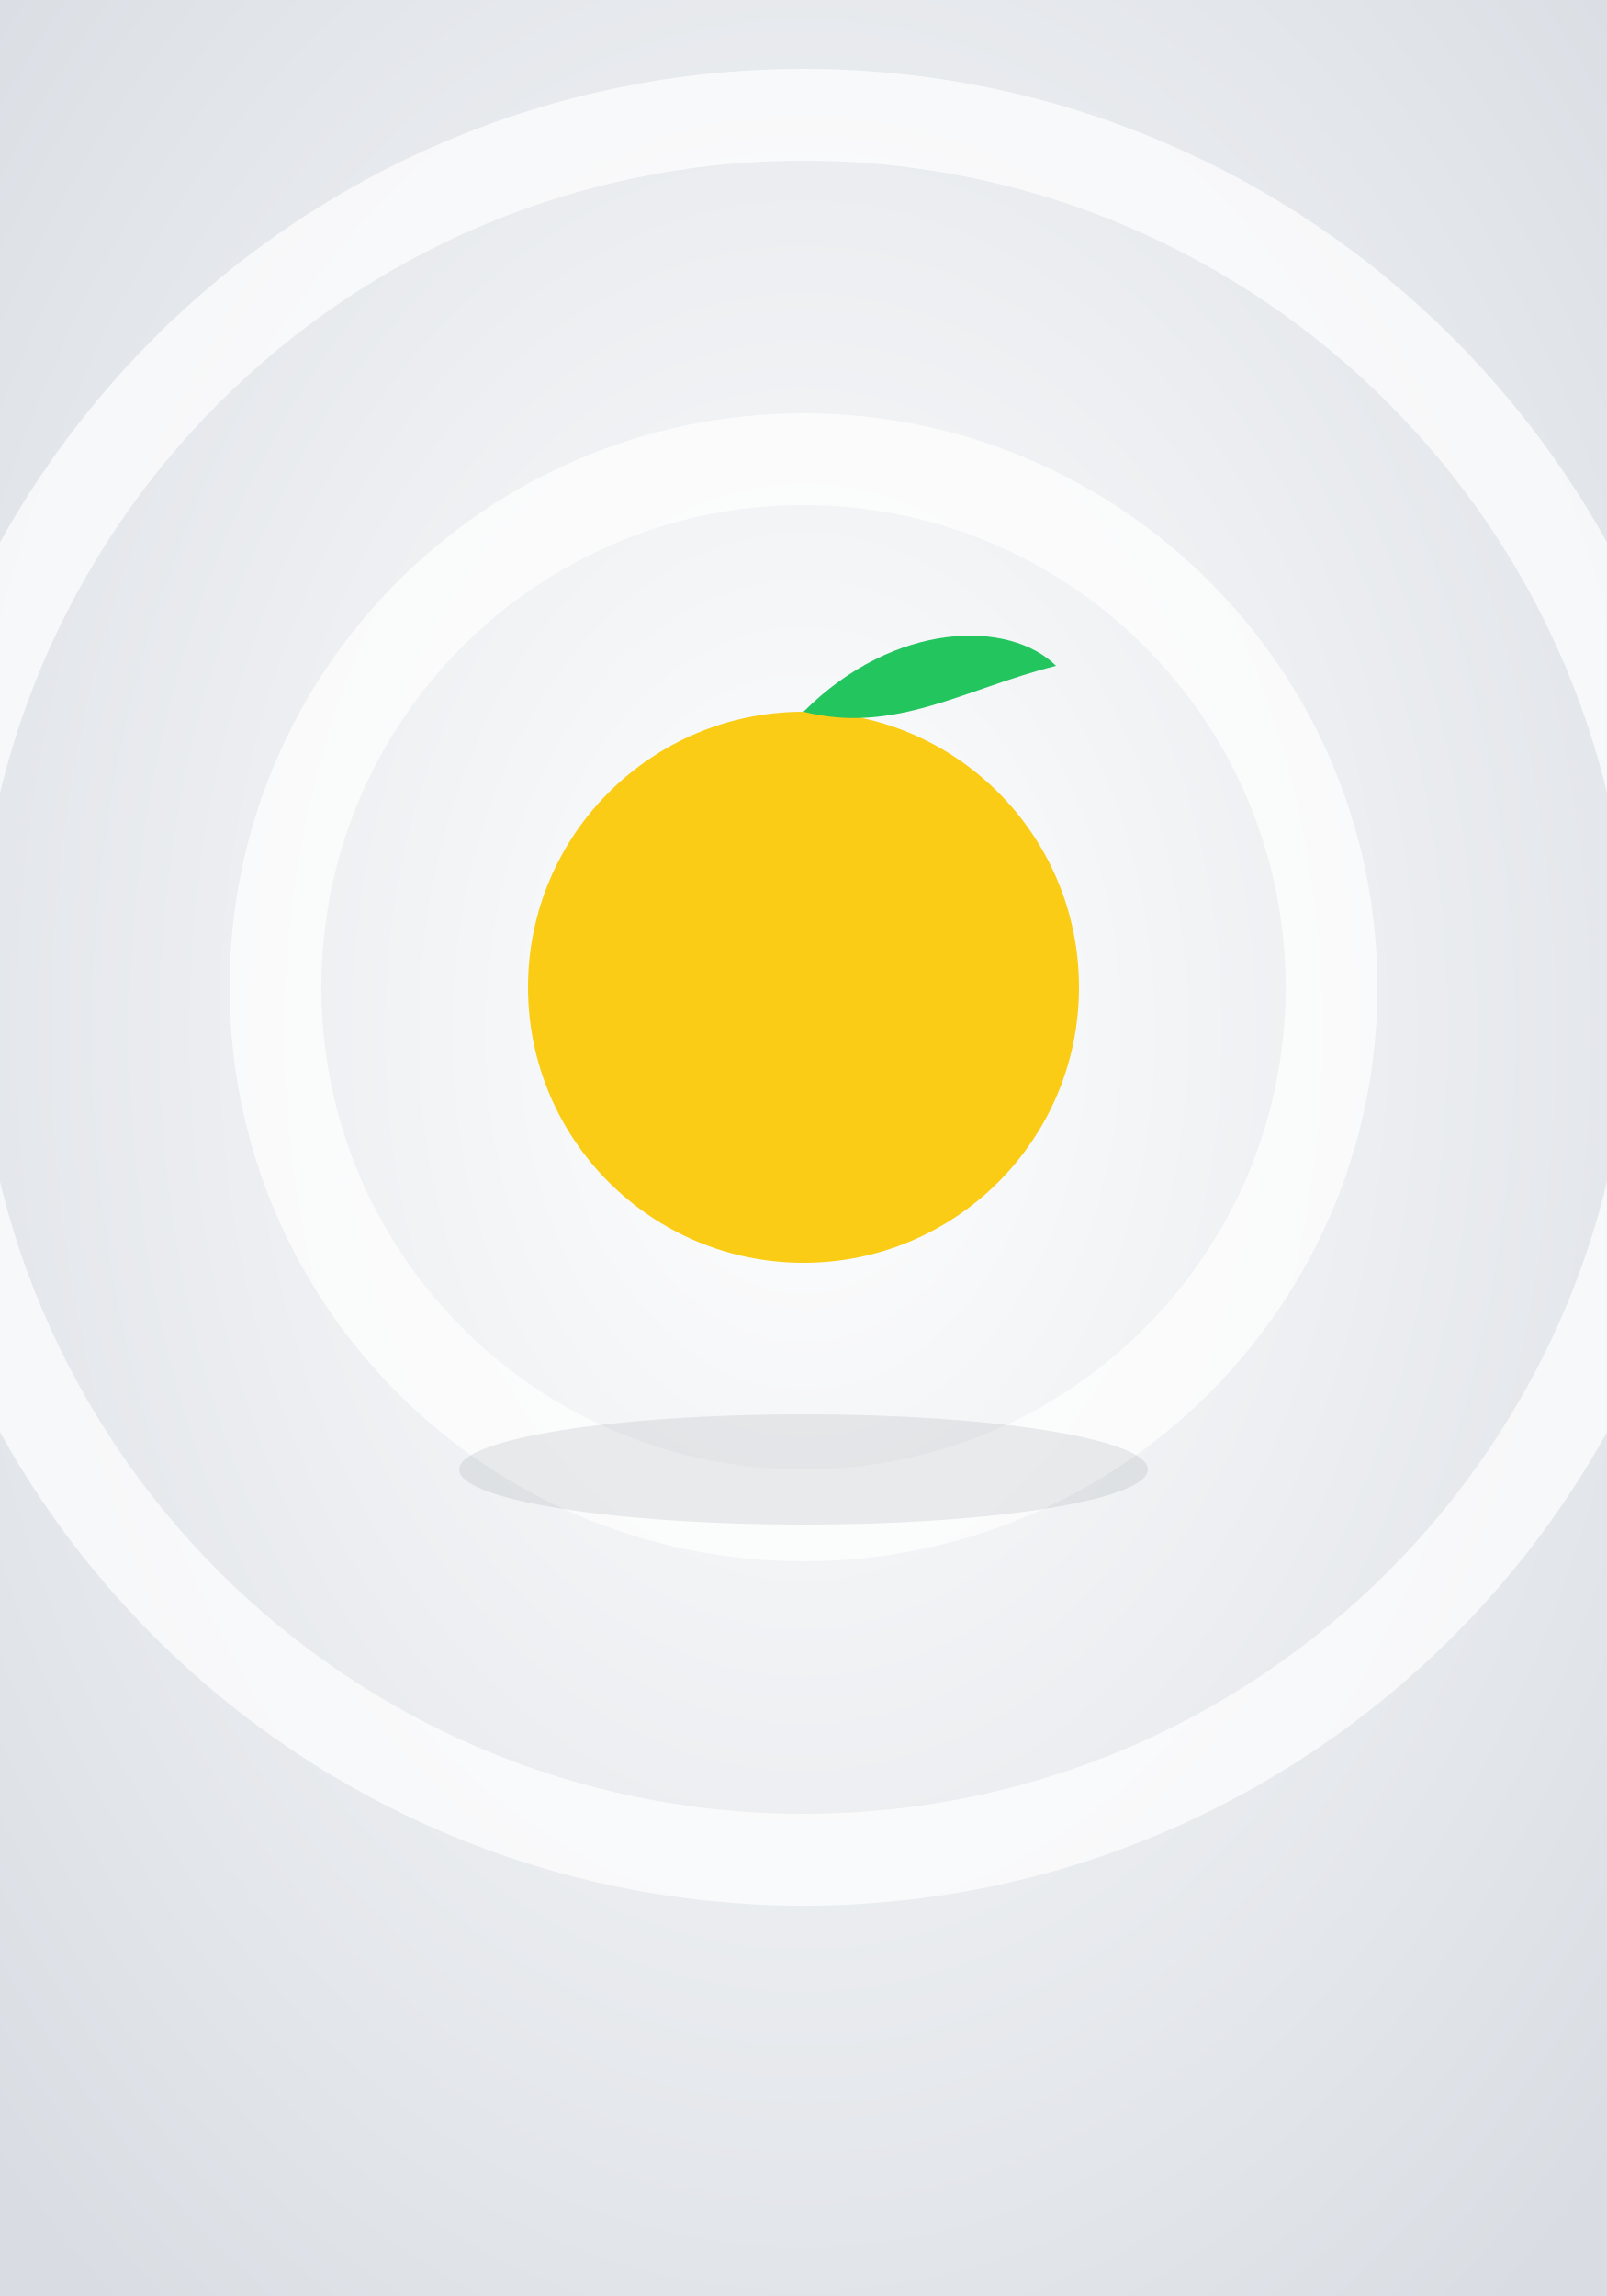
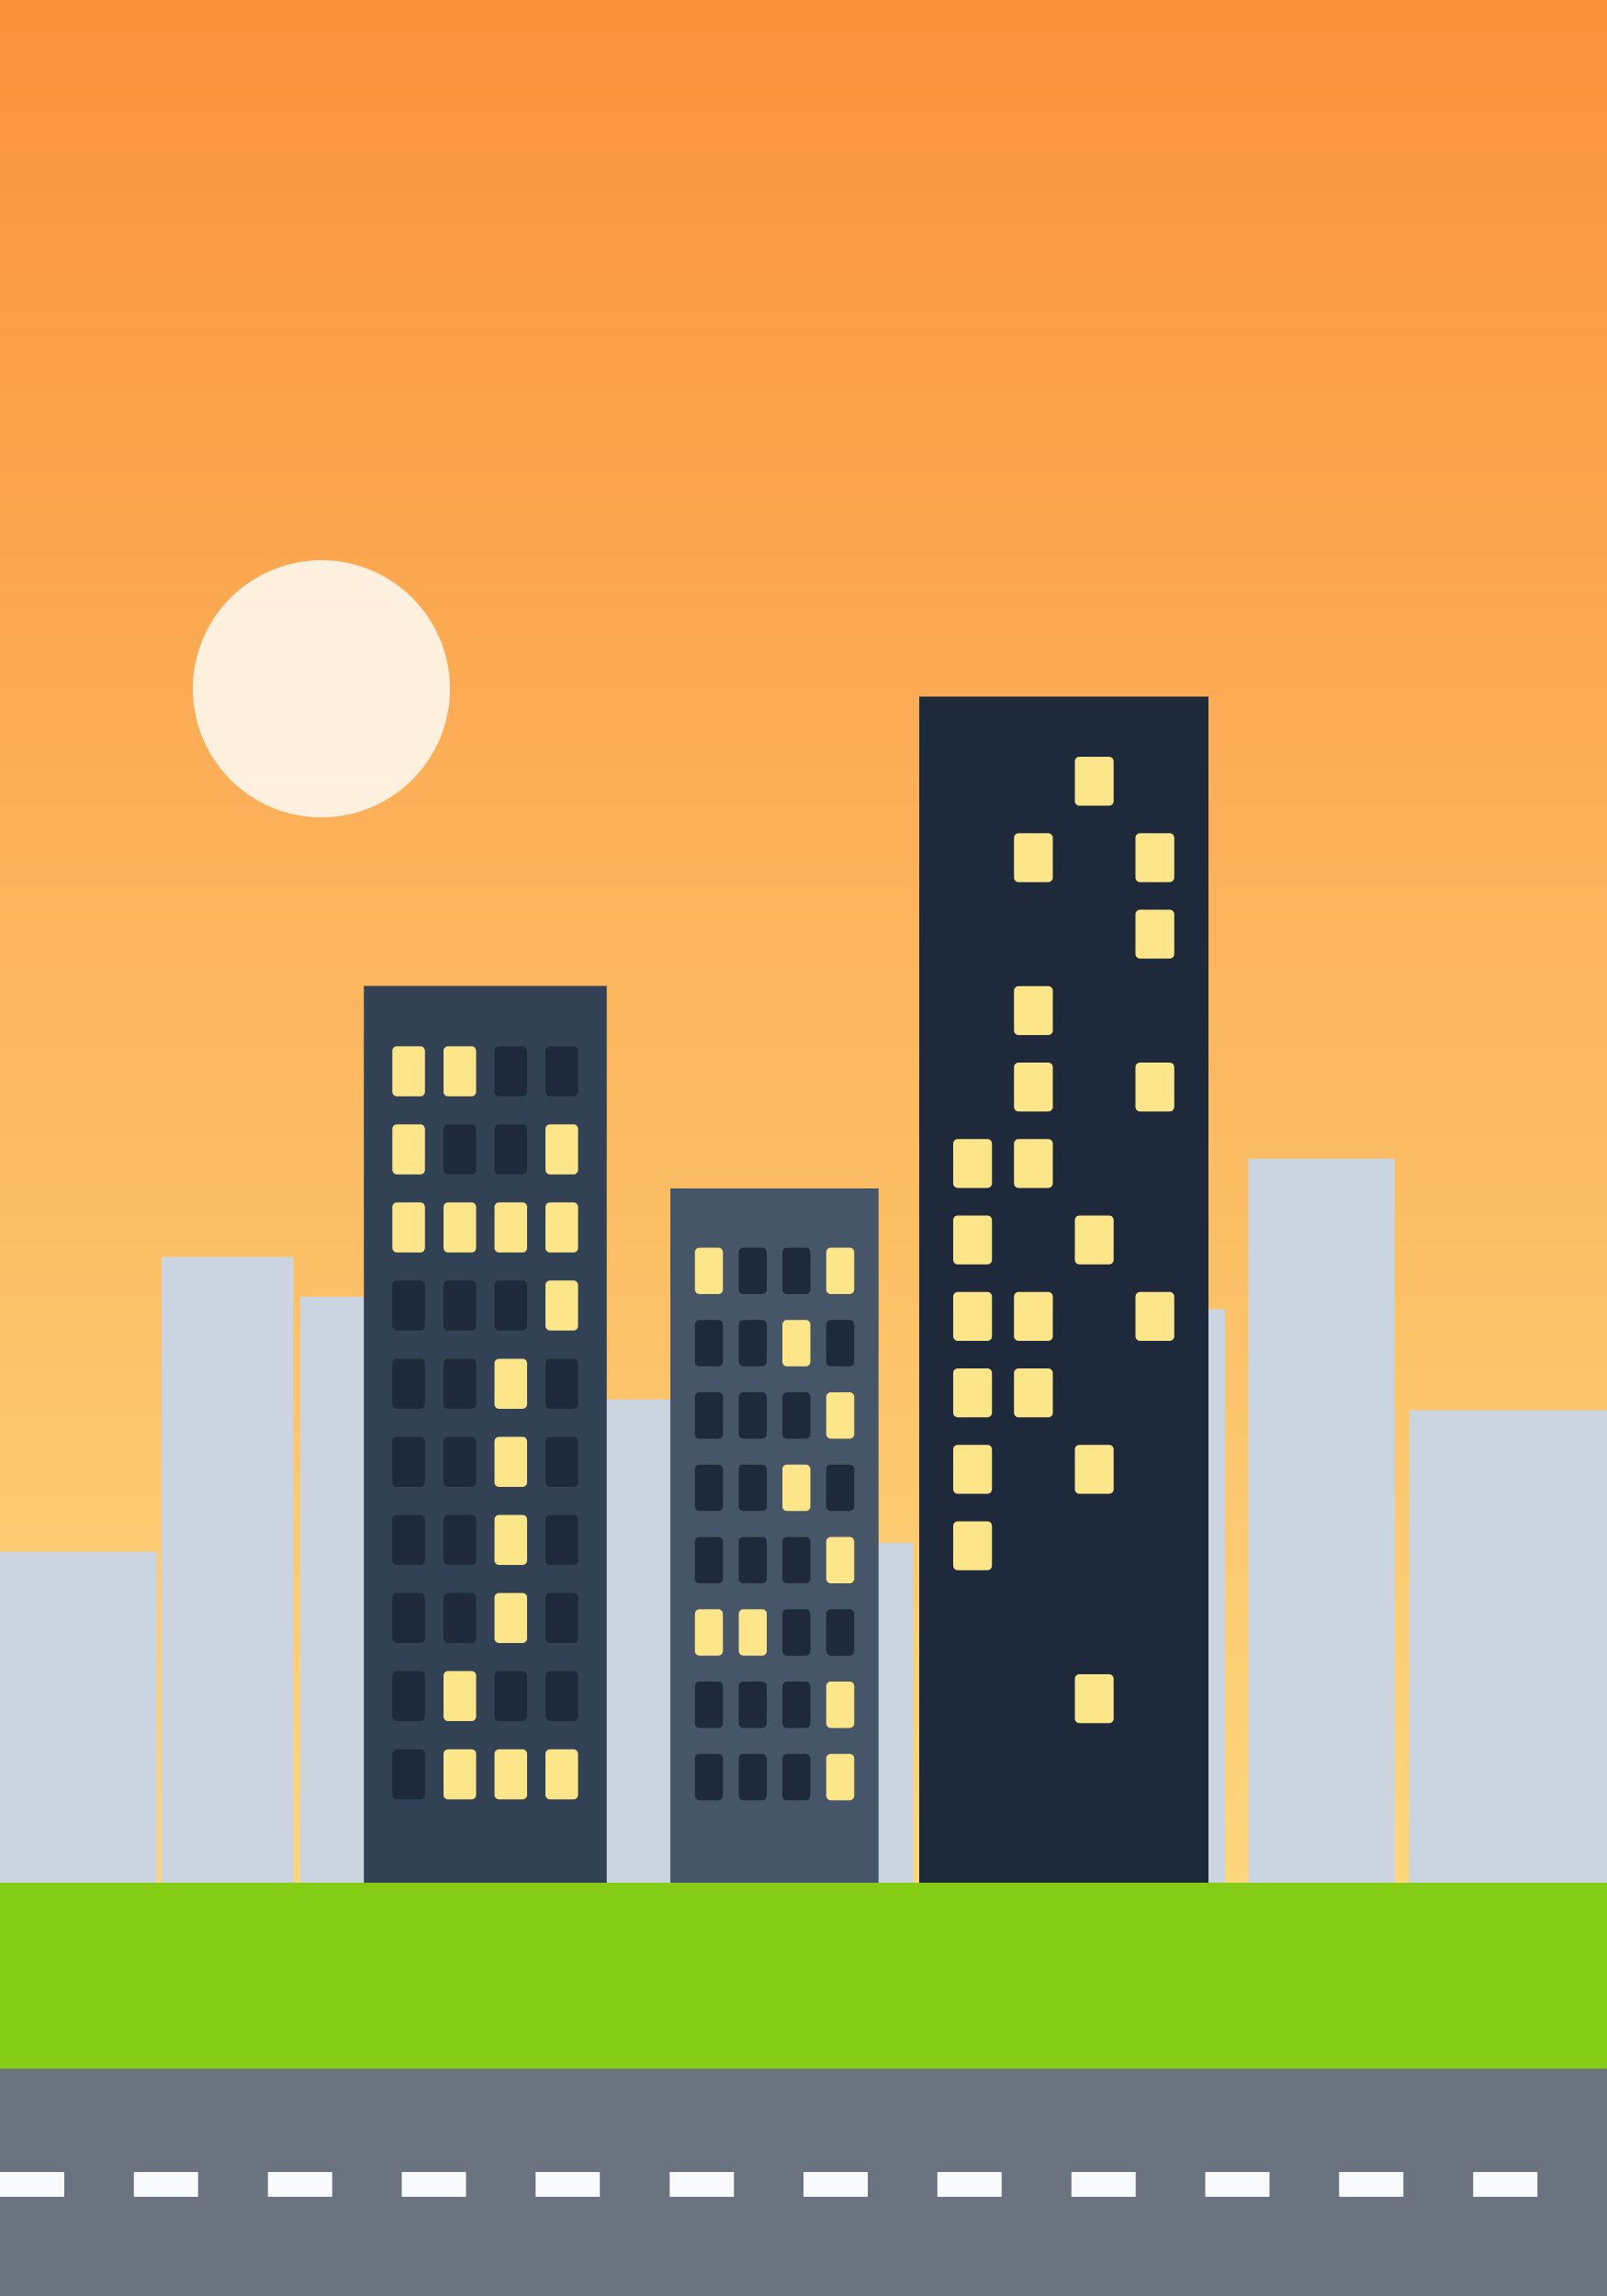
<svg xmlns="http://www.w3.org/2000/svg" viewBox="0 0 700 1000">
  <defs>
-     <radialGradient id="g" cx="50%" cy="45%" r="70%">
-       <stop offset="0" stop-color="#ffffff" />
-       <stop offset="1" stop-color="#d9dde3" />
-     </radialGradient>
+     <linearGradient id="sky" x1="0" y1="0" x2="0" y2="1">
+       <stop offset="0" stop-color="#fb923c" />
+       <stop offset="1" stop-color="#fde68a" />
+     </linearGradient>
  </defs>
-   <rect width="700" height="1000" fill="url(#g)" />
-   <g fill="none" stroke="#fff" stroke-width="40" opacity=".7">
-     <circle cx="350" cy="430" r="230" />
-     <circle cx="350" cy="430" r="380" />
-   </g>
-   <circle cx="350" cy="430" r="120" fill="#facc15" />
-   <path d="M350 310c40-40 90-40 110-20-40 10-70 30-110 20z" fill="#22c55e" />
-   <ellipse cx="350" cy="640" rx="150" ry="24" fill="#111827" opacity=".08" />
+   <rect x="0.0" y="0.0" width="700.0" height="1000.0" fill="url(#sky)" />
+   <circle cx="140" cy="300" r="56" fill="#fff7ed" opacity=".9" />
+   <rect x="0.0" y="675.8" width="68.3" height="144.2" fill="#cbd5e1" />
+   <rect x="70.4" y="547.5" width="57.4" height="272.5" fill="#cbd5e1" />
+   <rect x="130.8" y="564.8" width="66.8" height="255.2" fill="#cbd5e1" />
+   <rect x="204.1" y="609.5" width="105.7" height="210.5" fill="#cbd5e1" />
+   <rect x="314.9" y="672.0" width="82.9" height="148.0" fill="#cbd5e1" />
+   <rect x="408.6" y="632.7" width="66.2" height="187.3" fill="#cbd5e1" />
+   <rect x="483.0" y="570.2" width="50.7" height="249.8" fill="#cbd5e1" />
+   <rect x="543.8" y="504.6" width="63.7" height="315.4" fill="#cbd5e1" />
+   <rect x="613.9" y="614.2" width="94.2" height="205.8" fill="#cbd5e1" />
+   <rect x="0.0" y="820.0" width="700.0" height="180.0" fill="#84cc16" />
+   <rect x="0.0" y="901.0" width="700.0" height="99.0" fill="#6b7280" />
+   <rect x="0.0" y="946.0" width="28.0" height="10.8" fill="#f9fafb" />
+   <rect x="58.3" y="946.0" width="28.0" height="10.8" fill="#f9fafb" />
+   <rect x="116.7" y="946.0" width="28.0" height="10.8" fill="#f9fafb" />
+   <rect x="175.0" y="946.0" width="28.0" height="10.8" fill="#f9fafb" />
+   <rect x="233.3" y="946.0" width="28.0" height="10.8" fill="#f9fafb" />
+   <rect x="291.7" y="946.0" width="28.0" height="10.8" fill="#f9fafb" />
+   <rect x="350.0" y="946.0" width="28.0" height="10.8" fill="#f9fafb" />
+   <rect x="408.3" y="946.0" width="28.0" height="10.8" fill="#f9fafb" />
+   <rect x="466.7" y="946.0" width="28.0" height="10.8" fill="#f9fafb" />
+   <rect x="525.0" y="946.0" width="28.0" height="10.8" fill="#f9fafb" />
+   <rect x="583.3" y="946.0" width="28.0" height="10.8" fill="#f9fafb" />
+   <rect x="641.7" y="946.0" width="28.0" height="10.8" fill="#f9fafb" />
+   <rect x="158.5" y="429.4" width="105.8" height="390.6" fill="#334155" />
+   <rect x="170.9" y="455.7" width="14.2" height="21.8" fill="#fde68a" rx="2" />
+   <rect x="170.9" y="489.7" width="14.2" height="21.8" fill="#fde68a" rx="2" />
+   <rect x="170.9" y="523.7" width="14.2" height="21.8" fill="#fde68a" rx="2" />
+   <rect x="170.9" y="557.7" width="14.2" height="21.8" fill="#1e293b" rx="2" />
+   <rect x="170.9" y="591.8" width="14.2" height="21.8" fill="#1e293b" rx="2" />
+   <rect x="170.9" y="625.8" width="14.2" height="21.8" fill="#1e293b" rx="2" />
+   <rect x="170.9" y="659.8" width="14.2" height="21.8" fill="#1e293b" rx="2" />
+   <rect x="170.9" y="693.8" width="14.2" height="21.8" fill="#1e293b" rx="2" />
+   <rect x="170.9" y="727.8" width="14.2" height="21.8" fill="#1e293b" rx="2" />
+   <rect x="170.9" y="761.9" width="14.2" height="21.8" fill="#1e293b" rx="2" />
+   <rect x="193.2" y="455.7" width="14.2" height="21.8" fill="#fde68a" rx="2" />
+   <rect x="193.2" y="489.7" width="14.2" height="21.8" fill="#1e293b" rx="2" />
+   <rect x="193.2" y="523.7" width="14.2" height="21.8" fill="#fde68a" rx="2" />
+   <rect x="193.2" y="557.7" width="14.2" height="21.8" fill="#1e293b" rx="2" />
+   <rect x="193.2" y="591.8" width="14.2" height="21.8" fill="#1e293b" rx="2" />
+   <rect x="193.2" y="625.8" width="14.2" height="21.8" fill="#1e293b" rx="2" />
+   <rect x="193.2" y="659.8" width="14.2" height="21.8" fill="#1e293b" rx="2" />
+   <rect x="193.2" y="693.8" width="14.2" height="21.8" fill="#1e293b" rx="2" />
+   <rect x="193.2" y="727.8" width="14.2" height="21.8" fill="#fde68a" rx="2" />
+   <rect x="193.2" y="761.9" width="14.2" height="21.8" fill="#fde68a" rx="2" />
+   <rect x="215.4" y="455.7" width="14.2" height="21.8" fill="#1e293b" rx="2" />
+   <rect x="215.4" y="489.7" width="14.2" height="21.8" fill="#1e293b" rx="2" />
+   <rect x="215.4" y="523.7" width="14.2" height="21.8" fill="#fde68a" rx="2" />
+   <rect x="215.4" y="557.7" width="14.2" height="21.8" fill="#1e293b" rx="2" />
+   <rect x="215.4" y="591.8" width="14.2" height="21.8" fill="#fde68a" rx="2" />
+   <rect x="215.4" y="625.8" width="14.2" height="21.8" fill="#fde68a" rx="2" />
+   <rect x="215.4" y="659.8" width="14.2" height="21.8" fill="#fde68a" rx="2" />
+   <rect x="215.4" y="693.8" width="14.2" height="21.8" fill="#fde68a" rx="2" />
+   <rect x="215.4" y="727.8" width="14.2" height="21.8" fill="#1e293b" rx="2" />
+   <rect x="215.4" y="761.9" width="14.2" height="21.8" fill="#fde68a" rx="2" />
+   <rect x="237.6" y="455.7" width="14.2" height="21.8" fill="#1e293b" rx="2" />
+   <rect x="237.6" y="489.7" width="14.2" height="21.8" fill="#fde68a" rx="2" />
+   <rect x="237.6" y="523.7" width="14.2" height="21.8" fill="#fde68a" rx="2" />
+   <rect x="237.6" y="557.7" width="14.2" height="21.8" fill="#fde68a" rx="2" />
+   <rect x="237.6" y="591.8" width="14.2" height="21.8" fill="#1e293b" rx="2" />
+   <rect x="237.6" y="625.8" width="14.2" height="21.8" fill="#1e293b" rx="2" />
+   <rect x="237.6" y="659.8" width="14.2" height="21.8" fill="#1e293b" rx="2" />
+   <rect x="237.6" y="693.8" width="14.2" height="21.8" fill="#1e293b" rx="2" />
+   <rect x="237.6" y="727.8" width="14.2" height="21.8" fill="#1e293b" rx="2" />
+   <rect x="237.6" y="761.9" width="14.2" height="21.8" fill="#fde68a" rx="2" />
+   <rect x="400.4" y="303.4" width="126.0" height="516.6" fill="#1e293b" />
+   <rect x="415.2" y="329.6" width="16.9" height="21.3" fill="#1e293b" rx="2" />
+   <rect x="415.2" y="362.9" width="16.9" height="21.3" fill="#1e293b" rx="2" />
+   <rect x="415.2" y="396.2" width="16.9" height="21.3" fill="#1e293b" rx="2" />
+   <rect x="415.2" y="429.5" width="16.9" height="21.3" fill="#1e293b" rx="2" />
+   <rect x="415.2" y="462.8" width="16.9" height="21.3" fill="#1e293b" rx="2" />
+   <rect x="415.2" y="496.1" width="16.9" height="21.3" fill="#fde68a" rx="2" />
+   <rect x="415.2" y="529.4" width="16.9" height="21.3" fill="#fde68a" rx="2" />
+   <rect x="415.2" y="562.7" width="16.9" height="21.3" fill="#fde68a" rx="2" />
+   <rect x="415.2" y="596.0" width="16.9" height="21.3" fill="#fde68a" rx="2" />
+   <rect x="415.2" y="629.3" width="16.9" height="21.3" fill="#fde68a" rx="2" />
+   <rect x="415.2" y="662.6" width="16.9" height="21.3" fill="#fde68a" rx="2" />
+   <rect x="415.2" y="695.9" width="16.9" height="21.3" fill="#1e293b" rx="2" />
+   <rect x="415.2" y="729.2" width="16.9" height="21.3" fill="#1e293b" rx="2" />
+   <rect x="415.2" y="762.5" width="16.9" height="21.3" fill="#1e293b" rx="2" />
+   <rect x="441.7" y="329.6" width="16.9" height="21.3" fill="#1e293b" rx="2" />
+   <rect x="441.7" y="362.9" width="16.9" height="21.3" fill="#fde68a" rx="2" />
+   <rect x="441.7" y="396.2" width="16.9" height="21.3" fill="#1e293b" rx="2" />
+   <rect x="441.7" y="429.5" width="16.9" height="21.3" fill="#fde68a" rx="2" />
+   <rect x="441.7" y="462.8" width="16.9" height="21.3" fill="#fde68a" rx="2" />
+   <rect x="441.7" y="496.1" width="16.9" height="21.3" fill="#fde68a" rx="2" />
+   <rect x="441.7" y="529.4" width="16.9" height="21.3" fill="#1e293b" rx="2" />
+   <rect x="441.7" y="562.7" width="16.9" height="21.3" fill="#fde68a" rx="2" />
+   <rect x="441.7" y="596.0" width="16.9" height="21.3" fill="#fde68a" rx="2" />
+   <rect x="441.7" y="629.3" width="16.9" height="21.3" fill="#1e293b" rx="2" />
+   <rect x="441.7" y="662.6" width="16.9" height="21.3" fill="#1e293b" rx="2" />
+   <rect x="441.7" y="695.9" width="16.9" height="21.3" fill="#1e293b" rx="2" />
+   <rect x="441.7" y="729.2" width="16.9" height="21.3" fill="#1e293b" rx="2" />
+   <rect x="441.7" y="762.5" width="16.9" height="21.3" fill="#1e293b" rx="2" />
+   <rect x="468.2" y="329.6" width="16.9" height="21.3" fill="#fde68a" rx="2" />
+   <rect x="468.2" y="362.9" width="16.9" height="21.3" fill="#1e293b" rx="2" />
+   <rect x="468.2" y="396.2" width="16.9" height="21.3" fill="#1e293b" rx="2" />
+   <rect x="468.2" y="429.5" width="16.9" height="21.3" fill="#1e293b" rx="2" />
+   <rect x="468.2" y="462.8" width="16.9" height="21.3" fill="#1e293b" rx="2" />
+   <rect x="468.2" y="496.1" width="16.9" height="21.3" fill="#1e293b" rx="2" />
+   <rect x="468.2" y="529.4" width="16.9" height="21.3" fill="#fde68a" rx="2" />
+   <rect x="468.2" y="562.7" width="16.9" height="21.3" fill="#1e293b" rx="2" />
+   <rect x="468.2" y="596.0" width="16.9" height="21.3" fill="#1e293b" rx="2" />
+   <rect x="468.2" y="629.3" width="16.9" height="21.3" fill="#fde68a" rx="2" />
+   <rect x="468.2" y="662.6" width="16.9" height="21.3" fill="#1e293b" rx="2" />
+   <rect x="468.2" y="695.9" width="16.9" height="21.3" fill="#1e293b" rx="2" />
+   <rect x="468.2" y="729.2" width="16.9" height="21.3" fill="#fde68a" rx="2" />
+   <rect x="468.2" y="762.5" width="16.9" height="21.3" fill="#1e293b" rx="2" />
+   <rect x="494.6" y="329.6" width="16.9" height="21.3" fill="#1e293b" rx="2" />
+   <rect x="494.6" y="362.9" width="16.9" height="21.3" fill="#fde68a" rx="2" />
+   <rect x="494.6" y="396.2" width="16.9" height="21.3" fill="#fde68a" rx="2" />
+   <rect x="494.6" y="429.5" width="16.9" height="21.3" fill="#1e293b" rx="2" />
+   <rect x="494.6" y="462.8" width="16.9" height="21.3" fill="#fde68a" rx="2" />
+   <rect x="494.6" y="496.1" width="16.9" height="21.3" fill="#1e293b" rx="2" />
+   <rect x="494.6" y="529.4" width="16.9" height="21.3" fill="#1e293b" rx="2" />
+   <rect x="494.6" y="562.7" width="16.9" height="21.3" fill="#fde68a" rx="2" />
+   <rect x="494.6" y="596.0" width="16.9" height="21.3" fill="#1e293b" rx="2" />
+   <rect x="494.6" y="629.3" width="16.9" height="21.3" fill="#1e293b" rx="2" />
+   <rect x="494.6" y="662.6" width="16.9" height="21.3" fill="#1e293b" rx="2" />
+   <rect x="494.6" y="695.9" width="16.9" height="21.3" fill="#1e293b" rx="2" />
+   <rect x="494.6" y="729.2" width="16.9" height="21.3" fill="#1e293b" rx="2" />
+   <rect x="494.6" y="762.5" width="16.9" height="21.3" fill="#1e293b" rx="2" />
+   <rect x="292.0" y="517.6" width="90.7" height="302.4" fill="#475569" />
+   <rect x="302.7" y="543.4" width="12.2" height="20.2" fill="#fde68a" rx="2" />
+   <rect x="302.7" y="574.9" width="12.2" height="20.2" fill="#1e293b" rx="2" />
+   <rect x="302.7" y="606.4" width="12.2" height="20.2" fill="#1e293b" rx="2" />
+   <rect x="302.7" y="637.9" width="12.2" height="20.2" fill="#1e293b" rx="2" />
+   <rect x="302.7" y="669.4" width="12.2" height="20.2" fill="#1e293b" rx="2" />
+   <rect x="302.7" y="700.9" width="12.2" height="20.2" fill="#fde68a" rx="2" />
+   <rect x="302.7" y="732.4" width="12.2" height="20.2" fill="#1e293b" rx="2" />
+   <rect x="302.7" y="763.9" width="12.2" height="20.2" fill="#1e293b" rx="2" />
+   <rect x="321.8" y="543.4" width="12.2" height="20.2" fill="#1e293b" rx="2" />
+   <rect x="321.8" y="574.9" width="12.2" height="20.2" fill="#1e293b" rx="2" />
+   <rect x="321.8" y="606.4" width="12.2" height="20.2" fill="#1e293b" rx="2" />
+   <rect x="321.8" y="637.9" width="12.2" height="20.2" fill="#1e293b" rx="2" />
+   <rect x="321.8" y="669.4" width="12.2" height="20.2" fill="#1e293b" rx="2" />
+   <rect x="321.8" y="700.9" width="12.2" height="20.2" fill="#fde68a" rx="2" />
+   <rect x="321.8" y="732.4" width="12.2" height="20.2" fill="#1e293b" rx="2" />
+   <rect x="321.8" y="763.9" width="12.2" height="20.2" fill="#1e293b" rx="2" />
+   <rect x="340.8" y="543.4" width="12.2" height="20.2" fill="#1e293b" rx="2" />
+   <rect x="340.8" y="574.9" width="12.2" height="20.2" fill="#fde68a" rx="2" />
+   <rect x="340.8" y="606.4" width="12.2" height="20.2" fill="#1e293b" rx="2" />
+   <rect x="340.8" y="637.9" width="12.2" height="20.2" fill="#fde68a" rx="2" />
+   <rect x="340.8" y="669.4" width="12.2" height="20.2" fill="#1e293b" rx="2" />
+   <rect x="340.8" y="700.9" width="12.2" height="20.2" fill="#1e293b" rx="2" />
+   <rect x="340.8" y="732.4" width="12.2" height="20.2" fill="#1e293b" rx="2" />
+   <rect x="340.8" y="763.9" width="12.2" height="20.2" fill="#1e293b" rx="2" />
+   <rect x="359.9" y="543.4" width="12.2" height="20.2" fill="#fde68a" rx="2" />
+   <rect x="359.9" y="574.9" width="12.2" height="20.2" fill="#1e293b" rx="2" />
+   <rect x="359.9" y="606.4" width="12.2" height="20.2" fill="#fde68a" rx="2" />
+   <rect x="359.9" y="637.9" width="12.2" height="20.2" fill="#1e293b" rx="2" />
+   <rect x="359.9" y="669.4" width="12.2" height="20.2" fill="#fde68a" rx="2" />
+   <rect x="359.9" y="700.9" width="12.2" height="20.2" fill="#1e293b" rx="2" />
+   <rect x="359.9" y="732.4" width="12.2" height="20.2" fill="#fde68a" rx="2" />
+   <rect x="359.9" y="763.9" width="12.2" height="20.2" fill="#fde68a" rx="2" />
</svg>
